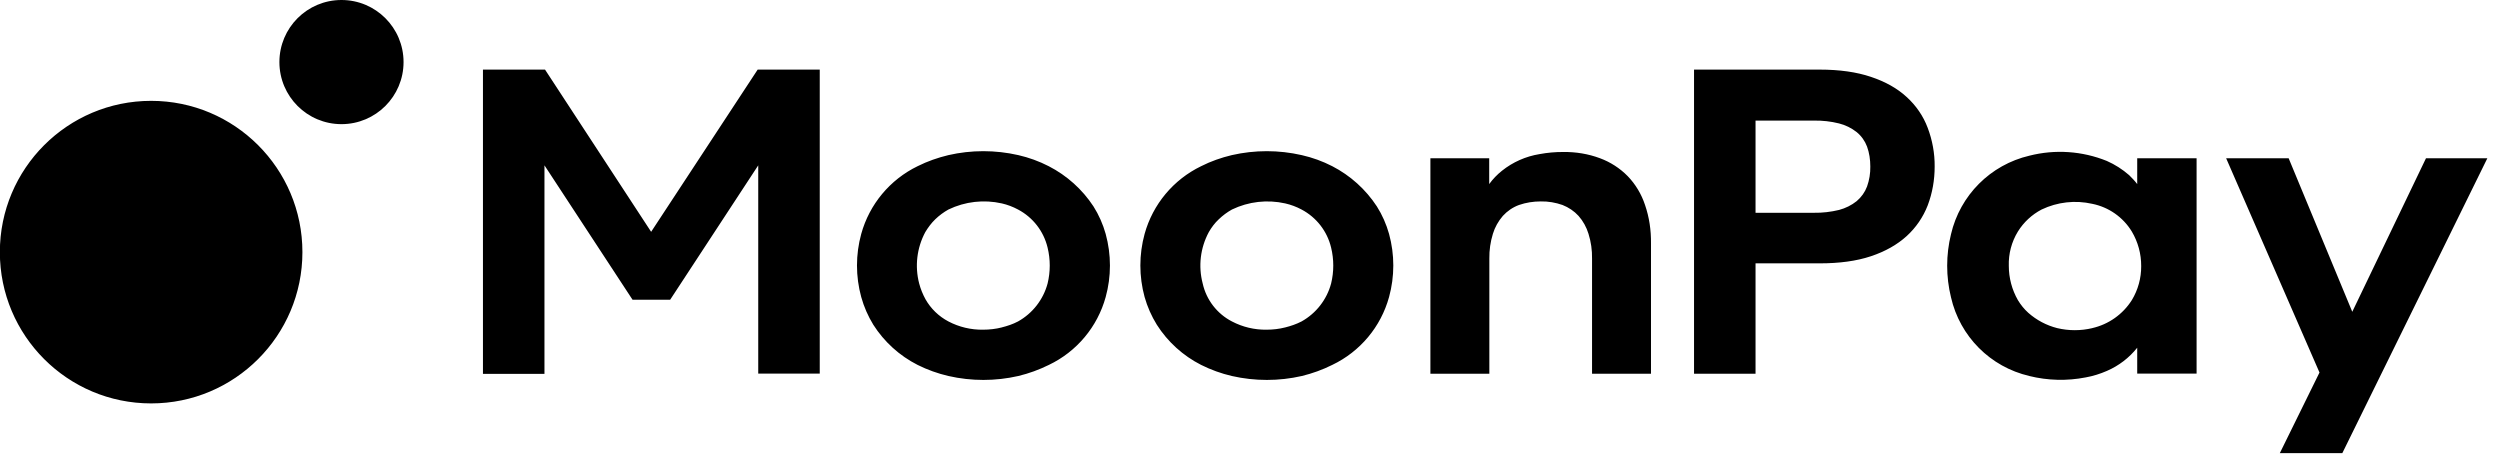
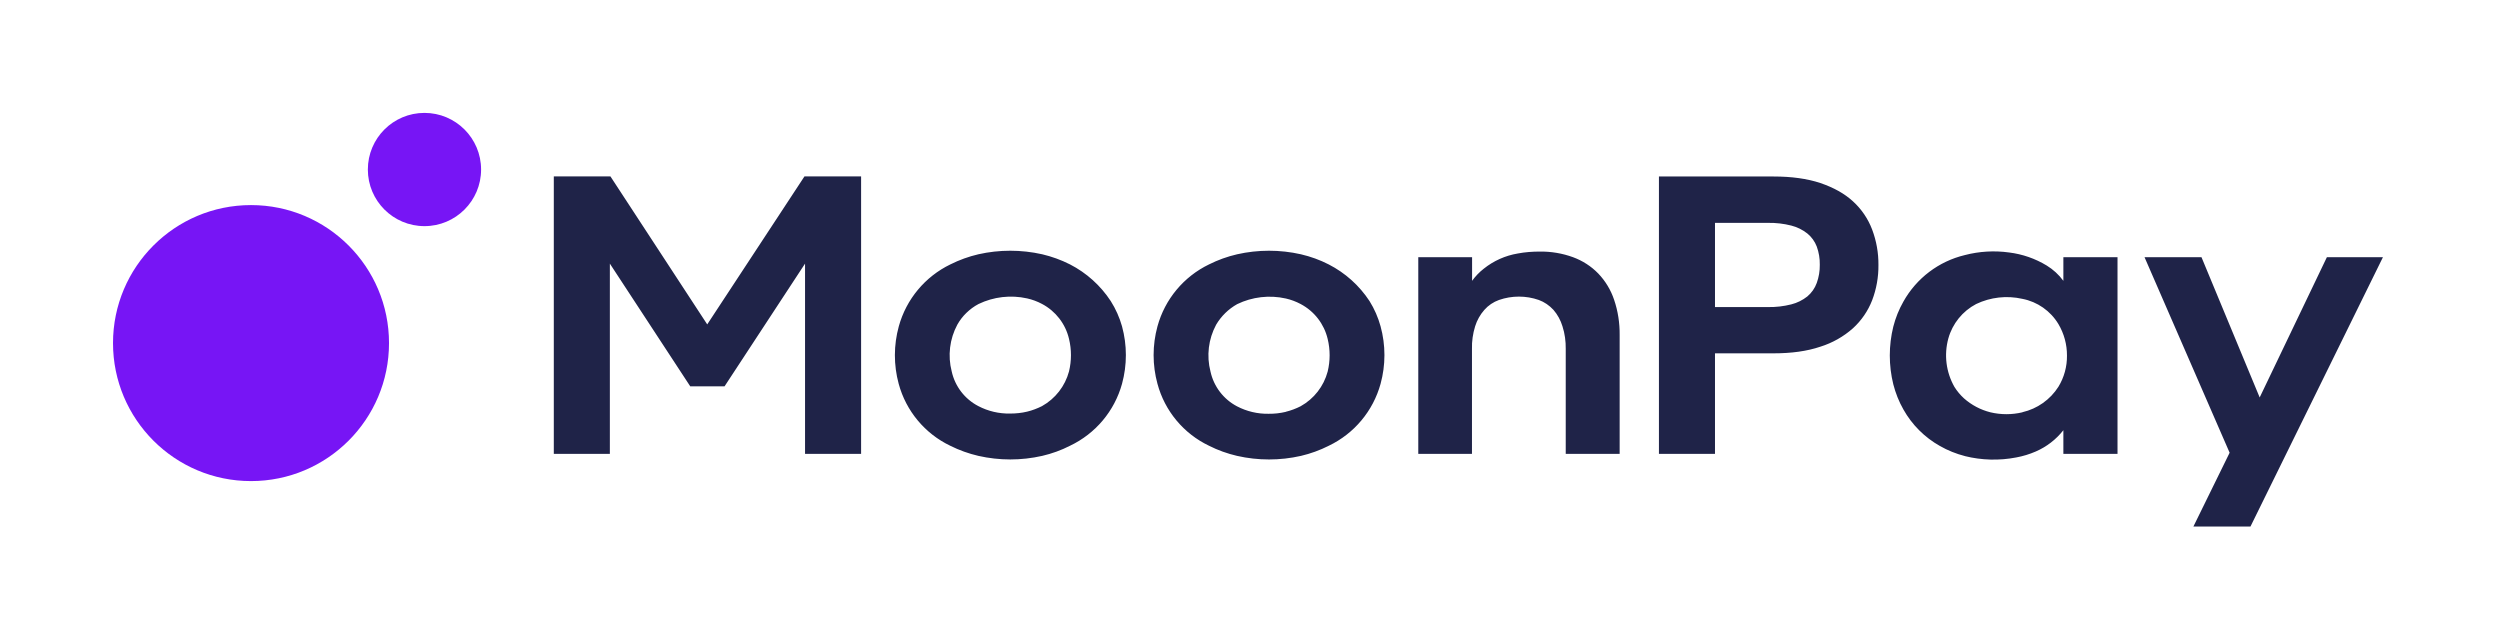
- <svg xmlns="http://www.w3.org/2000/svg" width="176" height="32" viewBox="0 0 176 32" fill="none">
-   <path d="m163.29 26.22-6.57-15.08h4.4l4.48 10.81 5.19-10.81h4.32L164.9 31.9h-4.4l2.8-5.69Zm-16-3.12a4.48 4.48 0 0 0 2.79-1.97 4.56 4.56 0 0 0 .66-2.4 4.73 4.73 0 0 0-.66-2.43 4.24 4.24 0 0 0-2.78-1.95 5.47 5.47 0 0 0-3.57.4 4.32 4.32 0 0 0-1.67 1.55 4.37 4.37 0 0 0-.64 2.42 4.86 4.86 0 0 0 .64 2.41c.2.33.44.63.73.89a4.88 4.88 0 0 0 2.04 1.08 5.35 5.35 0 0 0 2.47 0Zm-4.42 3.37a7.36 7.36 0 0 1-5.52-5.54 9.29 9.29 0 0 1 0-4.44 7.4 7.4 0 0 1 5.52-5.53 8.78 8.78 0 0 1 5.45.37 6.14 6.14 0 0 1 1.57 1c.2.2.4.4.57.63v-1.82h4.18V26.3h-4.18v-1.82a5.53 5.53 0 0 1-2.13 1.63c-.48.21-.99.37-1.5.46a9.18 9.18 0 0 1-3.97-.1Zm-15.18-11.49c.6.01 1.2-.06 1.78-.2.45-.12.88-.33 1.24-.62.33-.28.58-.63.73-1.03.16-.45.24-.93.23-1.41 0-.48-.07-.96-.23-1.4-.15-.4-.4-.75-.73-1.02a3.3 3.3 0 0 0-1.24-.61 6.78 6.78 0 0 0-1.78-.2h-4.1v6.49h4.1ZM119.27 4.9h8.83c1.4 0 2.6.17 3.61.51 1.02.34 1.86.81 2.52 1.42.66.6 1.17 1.34 1.48 2.17.33.87.5 1.8.49 2.73 0 .94-.16 1.86-.49 2.73a5.73 5.73 0 0 1-1.48 2.16c-.66.6-1.5 1.08-2.52 1.42-1.02.34-2.22.5-3.6.5h-4.52v7.77h-4.33V4.9Zm-18.57 6.24h4.14v1.82c.26-.36.56-.67.9-.94a5.7 5.7 0 0 1 2.64-1.17 8.9 8.9 0 0 1 1.68-.15c.88-.01 1.75.13 2.58.44.73.27 1.4.7 1.95 1.26.55.57.97 1.27 1.22 2.03.3.87.43 1.78.42 2.7v9.18h-4.15v-8.1c.01-.59-.07-1.18-.25-1.75-.14-.46-.38-.9-.7-1.26-.31-.34-.7-.6-1.13-.77-.49-.17-1-.26-1.53-.25-.52 0-1.04.08-1.53.25-.44.16-.83.43-1.14.77-.32.37-.56.8-.7 1.26a5.62 5.62 0 0 0-.25 1.75v8.1h-4.15V11.14ZM90.48 23.05c.4-.1.78-.23 1.15-.42a4.35 4.35 0 0 0 2.08-2.67 5.33 5.33 0 0 0 0-2.53 4.11 4.11 0 0 0-2.08-2.68 4.6 4.6 0 0 0-1.15-.43 5.74 5.74 0 0 0-3.75.43c-.34.19-.65.42-.93.69-.28.26-.51.57-.7.9a4.97 4.97 0 0 0-.43 3.62 3.98 3.98 0 0 0 2.06 2.67 5.08 5.08 0 0 0 2.44.58c.44 0 .88-.05 1.31-.16Zm-3.76 3.42a9.83 9.83 0 0 1-2.16-.78 7.97 7.97 0 0 1-3.12-2.83 7.65 7.65 0 0 1-.86-1.95 8.41 8.41 0 0 1 0-4.44 7.53 7.53 0 0 1 3.98-4.77c.69-.35 1.41-.6 2.16-.78 1.62-.37 3.3-.37 4.92 0 .75.17 1.47.43 2.15.78a8.3 8.3 0 0 1 3.14 2.83c.38.6.67 1.26.86 1.94a8.4 8.4 0 0 1 0 4.44 7.5 7.5 0 0 1-4 4.78c-.68.34-1.4.6-2.14.78-1.62.37-3.3.37-4.93 0Zm-16.2-3.42c.4-.1.79-.23 1.15-.42a4.35 4.35 0 0 0 2.08-2.67 5.33 5.33 0 0 0 0-2.53 4.11 4.11 0 0 0-2.08-2.68 4.6 4.6 0 0 0-1.14-.43 5.74 5.74 0 0 0-3.76.43c-.34.19-.65.42-.93.69-.27.26-.5.57-.7.9a5 5 0 0 0-.43 3.62c.1.38.25.75.44 1.1a3.99 3.99 0 0 0 1.62 1.57 5.08 5.08 0 0 0 2.44.58c.44 0 .89-.05 1.32-.16Zm-3.75 3.42a9.83 9.83 0 0 1-2.17-.78 7.97 7.97 0 0 1-3.12-2.83 7.64 7.64 0 0 1-.85-1.95 8.4 8.4 0 0 1 0-4.44 7.53 7.53 0 0 1 3.97-4.77c.7-.35 1.42-.6 2.17-.78 1.61-.37 3.3-.37 4.92 0 .74.17 1.46.43 2.14.78a8.3 8.3 0 0 1 3.15 2.83c.38.6.67 1.26.86 1.94.4 1.46.4 2.99 0 4.44a7.5 7.5 0 0 1-4 4.78c-.69.34-1.4.6-2.15.78-1.62.37-3.3.37-4.92 0ZM34 4.9h4.37l7.47 11.42 7.5-11.42h4.37v21.4h-4.33V11.64l-6.2 9.46h-2.65l-6.2-9.46v14.68H34V4.9ZM24.04 8.74a4.37 4.37 0 1 0 0-8.74 4.37 4.37 0 0 0 0 8.74ZM10.64 28.4a10.65 10.65 0 1 1 0-21.3 10.65 10.65 0 0 1 0 21.3Z" fill="currentColor" />
+ <svg xmlns="http://www.w3.org/2000/svg" viewBox="0 0 2221 561" fill="none">
+   <path d="m1980.8 402.2-75.6-173.7h50.6l51.7 124.6 59.7-124.6h49.8l-117.7 239.3h-50.7l32.2-65.6Zm-184.1-36a51.6 51.6 0 0 0 32-22.6 52 52 0 0 0 7.6-27.7 54.4 54.4 0 0 0-7.6-28 48 48 0 0 0-32-22.4 63 63 0 0 0-41.1 4.6 49.5 49.5 0 0 0-24.7 30.6 56.7 56.7 0 0 0 5.4 43c2.3 3.7 5.2 7.2 8.5 10.2a56.1 56.1 0 0 0 23.5 12.4 61.7 61.7 0 0 0 28.4 0Zm-51 39c-7.8-2-15.3-5-22.3-9a84.8 84.8 0 0 1-32.4-32.4c-4-7-7-14.6-9-22.4a107.1 107.1 0 0 1 0-51.2c2-7.8 5-15.3 9-22.3a85.3 85.3 0 0 1 54.6-41.3 101 101 0 0 1 39.3-2.3 84.4 84.4 0 0 1 33.4 11.6 52.2 52.2 0 0 1 14.8 13.6v-21h48.1v174.7h-48.1v-21a63.1 63.1 0 0 1-24.5 18.9 79.7 79.7 0 0 1-17.4 5.3 105.9 105.9 0 0 1-45.6-1.2Zm-174.8-132.4a78 78 0 0 0 20.5-2.4c5.2-1.3 10-3.7 14.2-7 3.8-3.2 6.7-7.3 8.4-12a45.7 45.7 0 0 0 2.7-16.2c.1-5.5-.8-11-2.7-16.2a27.8 27.8 0 0 0-8.4-11.6 38 38 0 0 0-14.2-7 78.1 78.1 0 0 0-20.5-2.4h-47.3v74.8h47.3Zm-97-116h101.7c16 0 29.9 1.9 41.6 5.8 11.7 4 21.4 9.3 29 16.3a65 65 0 0 1 17 25 87 87 0 0 1 5.6 31.5 85.5 85.5 0 0 1-5.6 31.4 66 66 0 0 1-17 24.8 79.1 79.1 0 0 1-29 16.4c-11.8 4-25.6 5.9-41.6 5.9h-52v89.3h-49.8V156.7Zm-214 71.7h47.9v21c2.9-4 6.4-7.7 10.4-10.8a65.7 65.7 0 0 1 30.2-13.5c6.4-1.2 12.9-1.7 19.4-1.7a83.1 83.1 0 0 1 29.7 5c8.4 3.1 16.1 8 22.4 14.5a62.5 62.5 0 0 1 14.1 23.4c3.4 10 5 20.6 4.9 31.2v105.6H1391V310c.1-6.8-.8-13.6-2.9-20.1a40 40 0 0 0-8-14.6c-3.7-4-8.1-7-13-8.8-5.7-2-11.7-3-17.7-3s-12 1-17.7 3c-5 1.8-9.5 4.8-13 8.8a40 40 0 0 0-8.2 14.6c-2 6.5-3 13.3-2.8 20.1v93.2H1260V228.5Zm-117.5 137.3c4.5-1.1 9-2.8 13.1-4.9a50 50 0 0 0 24-30.8 61.2 61.2 0 0 0 0-29 47.4 47.4 0 0 0-24-31 53 53 0 0 0-13.1-4.9 66.1 66.1 0 0 0-43.3 5 50.2 50.2 0 0 0-18.7 18.3 57.4 57.4 0 0 0-5 41.6A46 46 0 0 0 1099 361a58.4 58.4 0 0 0 28 6.6 63 63 0 0 0 15.3-1.7ZM1099 405c-8.6-2-17-5-24.9-9a85.6 85.6 0 0 1-45.8-55 96.7 96.7 0 0 1 0-51.1 86.5 86.5 0 0 1 45.8-55c8-4 16.3-7 25-9 18.6-4.2 38-4.2 56.6 0 8.6 2 16.9 5 24.7 9a95.5 95.5 0 0 1 36.3 32.6 85 85 0 0 1 9.8 22.4 96.7 96.7 0 0 1 0 51.1 86.4 86.4 0 0 1-46 55c-7.9 4-16.2 7-24.7 9a128 128 0 0 1-56.8 0Zm-186.5-39.3c4.6-1.1 9-2.8 13.2-4.9a50.2 50.2 0 0 0 24-30.8 61.4 61.4 0 0 0 0-29 47.3 47.3 0 0 0-24-31 53 53 0 0 0-13.2-4.9 66.2 66.2 0 0 0-43.2 5c-4 2.1-7.6 4.8-10.8 7.9-3.1 3-5.8 6.5-8 10.4a57.4 57.4 0 0 0-5 41.6 45.8 45.8 0 0 0 23.7 30.8 58.4 58.4 0 0 0 28.2 6.6c5 0 10.2-.5 15.1-1.7ZM869.2 405c-8.6-2-17-5-25-9a85.8 85.8 0 0 1-45.8-55 96.8 96.8 0 0 1 .1-51.1 86.7 86.7 0 0 1 45.8-55c8-4 16.3-7 24.9-9 18.6-4.2 38-4.2 56.7 0 8.5 2 16.8 5 24.7 9a95.5 95.5 0 0 1 36.2 32.6 85 85 0 0 1 10 22.4 96.9 96.9 0 0 1 0 51.1 86.4 86.4 0 0 1-46.2 55c-7.8 4-16.1 7-24.7 9a128 128 0 0 1-56.7 0ZM492 156.7h50.3l86 131.5 86.4-131.5H765v246.5h-49.8v-169l-71.5 109h-30.5l-71.4-109v169H492V156.7Z" fill="#1F2348" />
+   <path d="M377.1 200.9a50.3 50.3 0 1 0 0-100.6 50.3 50.3 0 0 0 0 100.6ZM223 427.4a122.6 122.6 0 1 1 0-245.2 122.6 122.6 0 0 1 0 245.2Z" fill="#7715F5" />
</svg>
